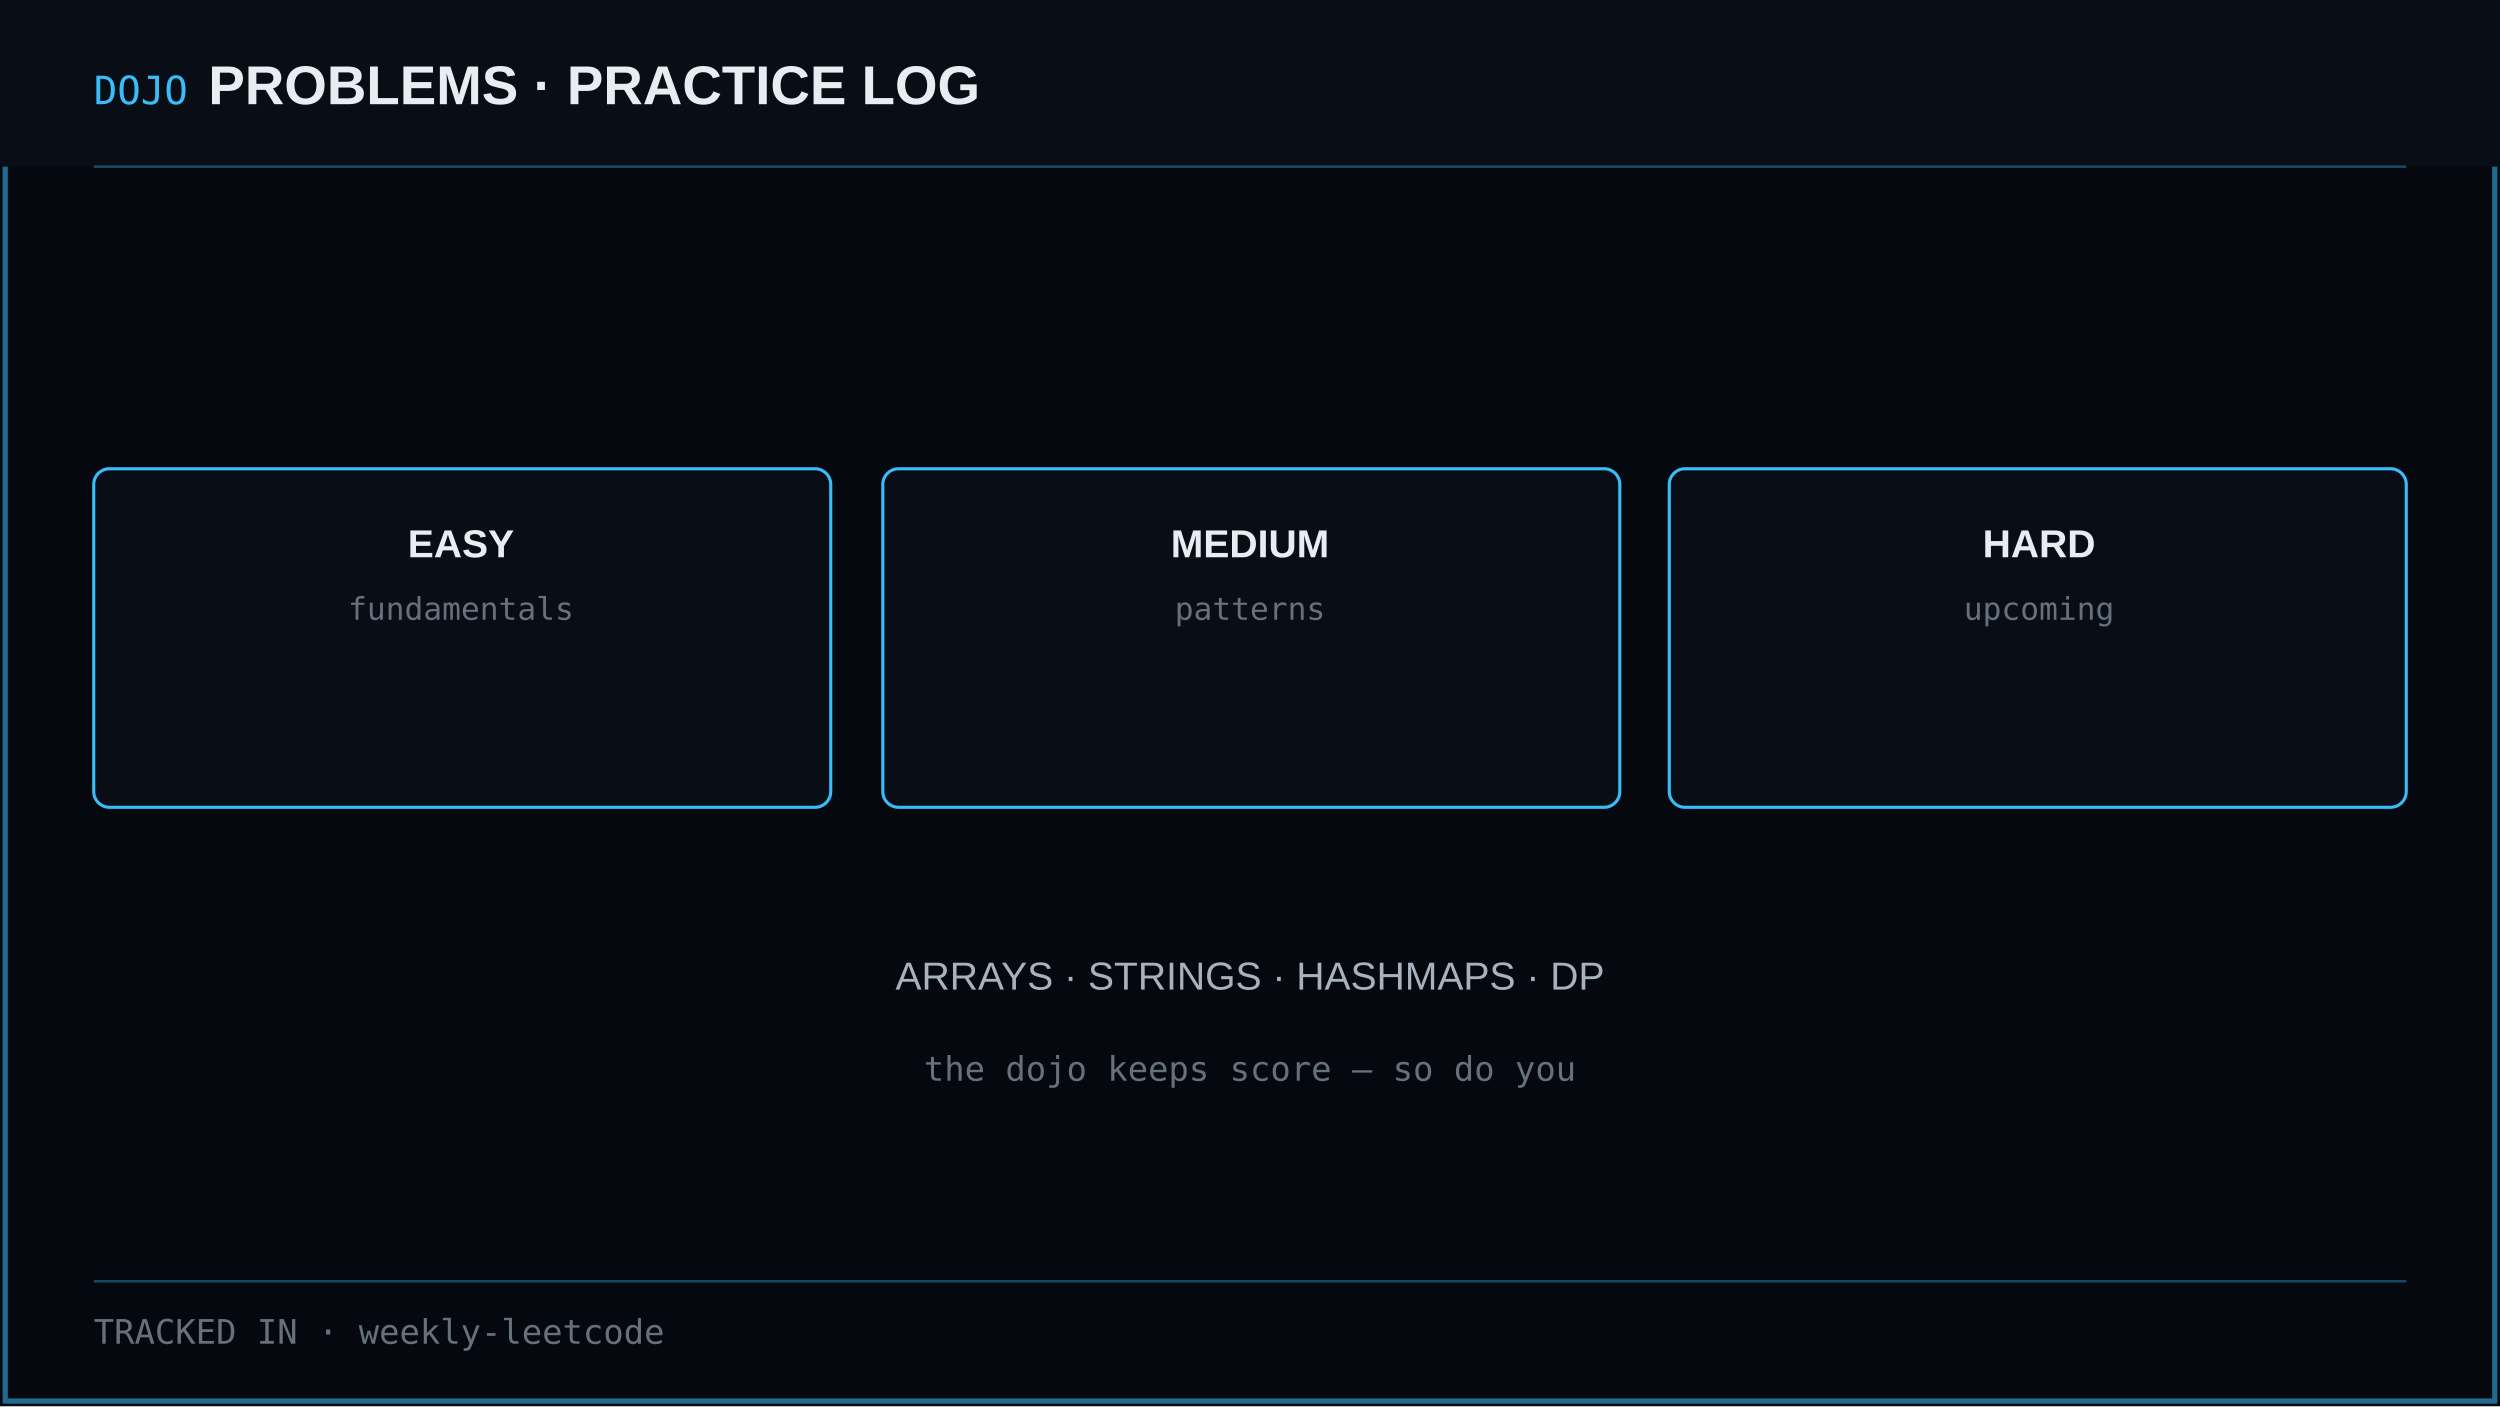
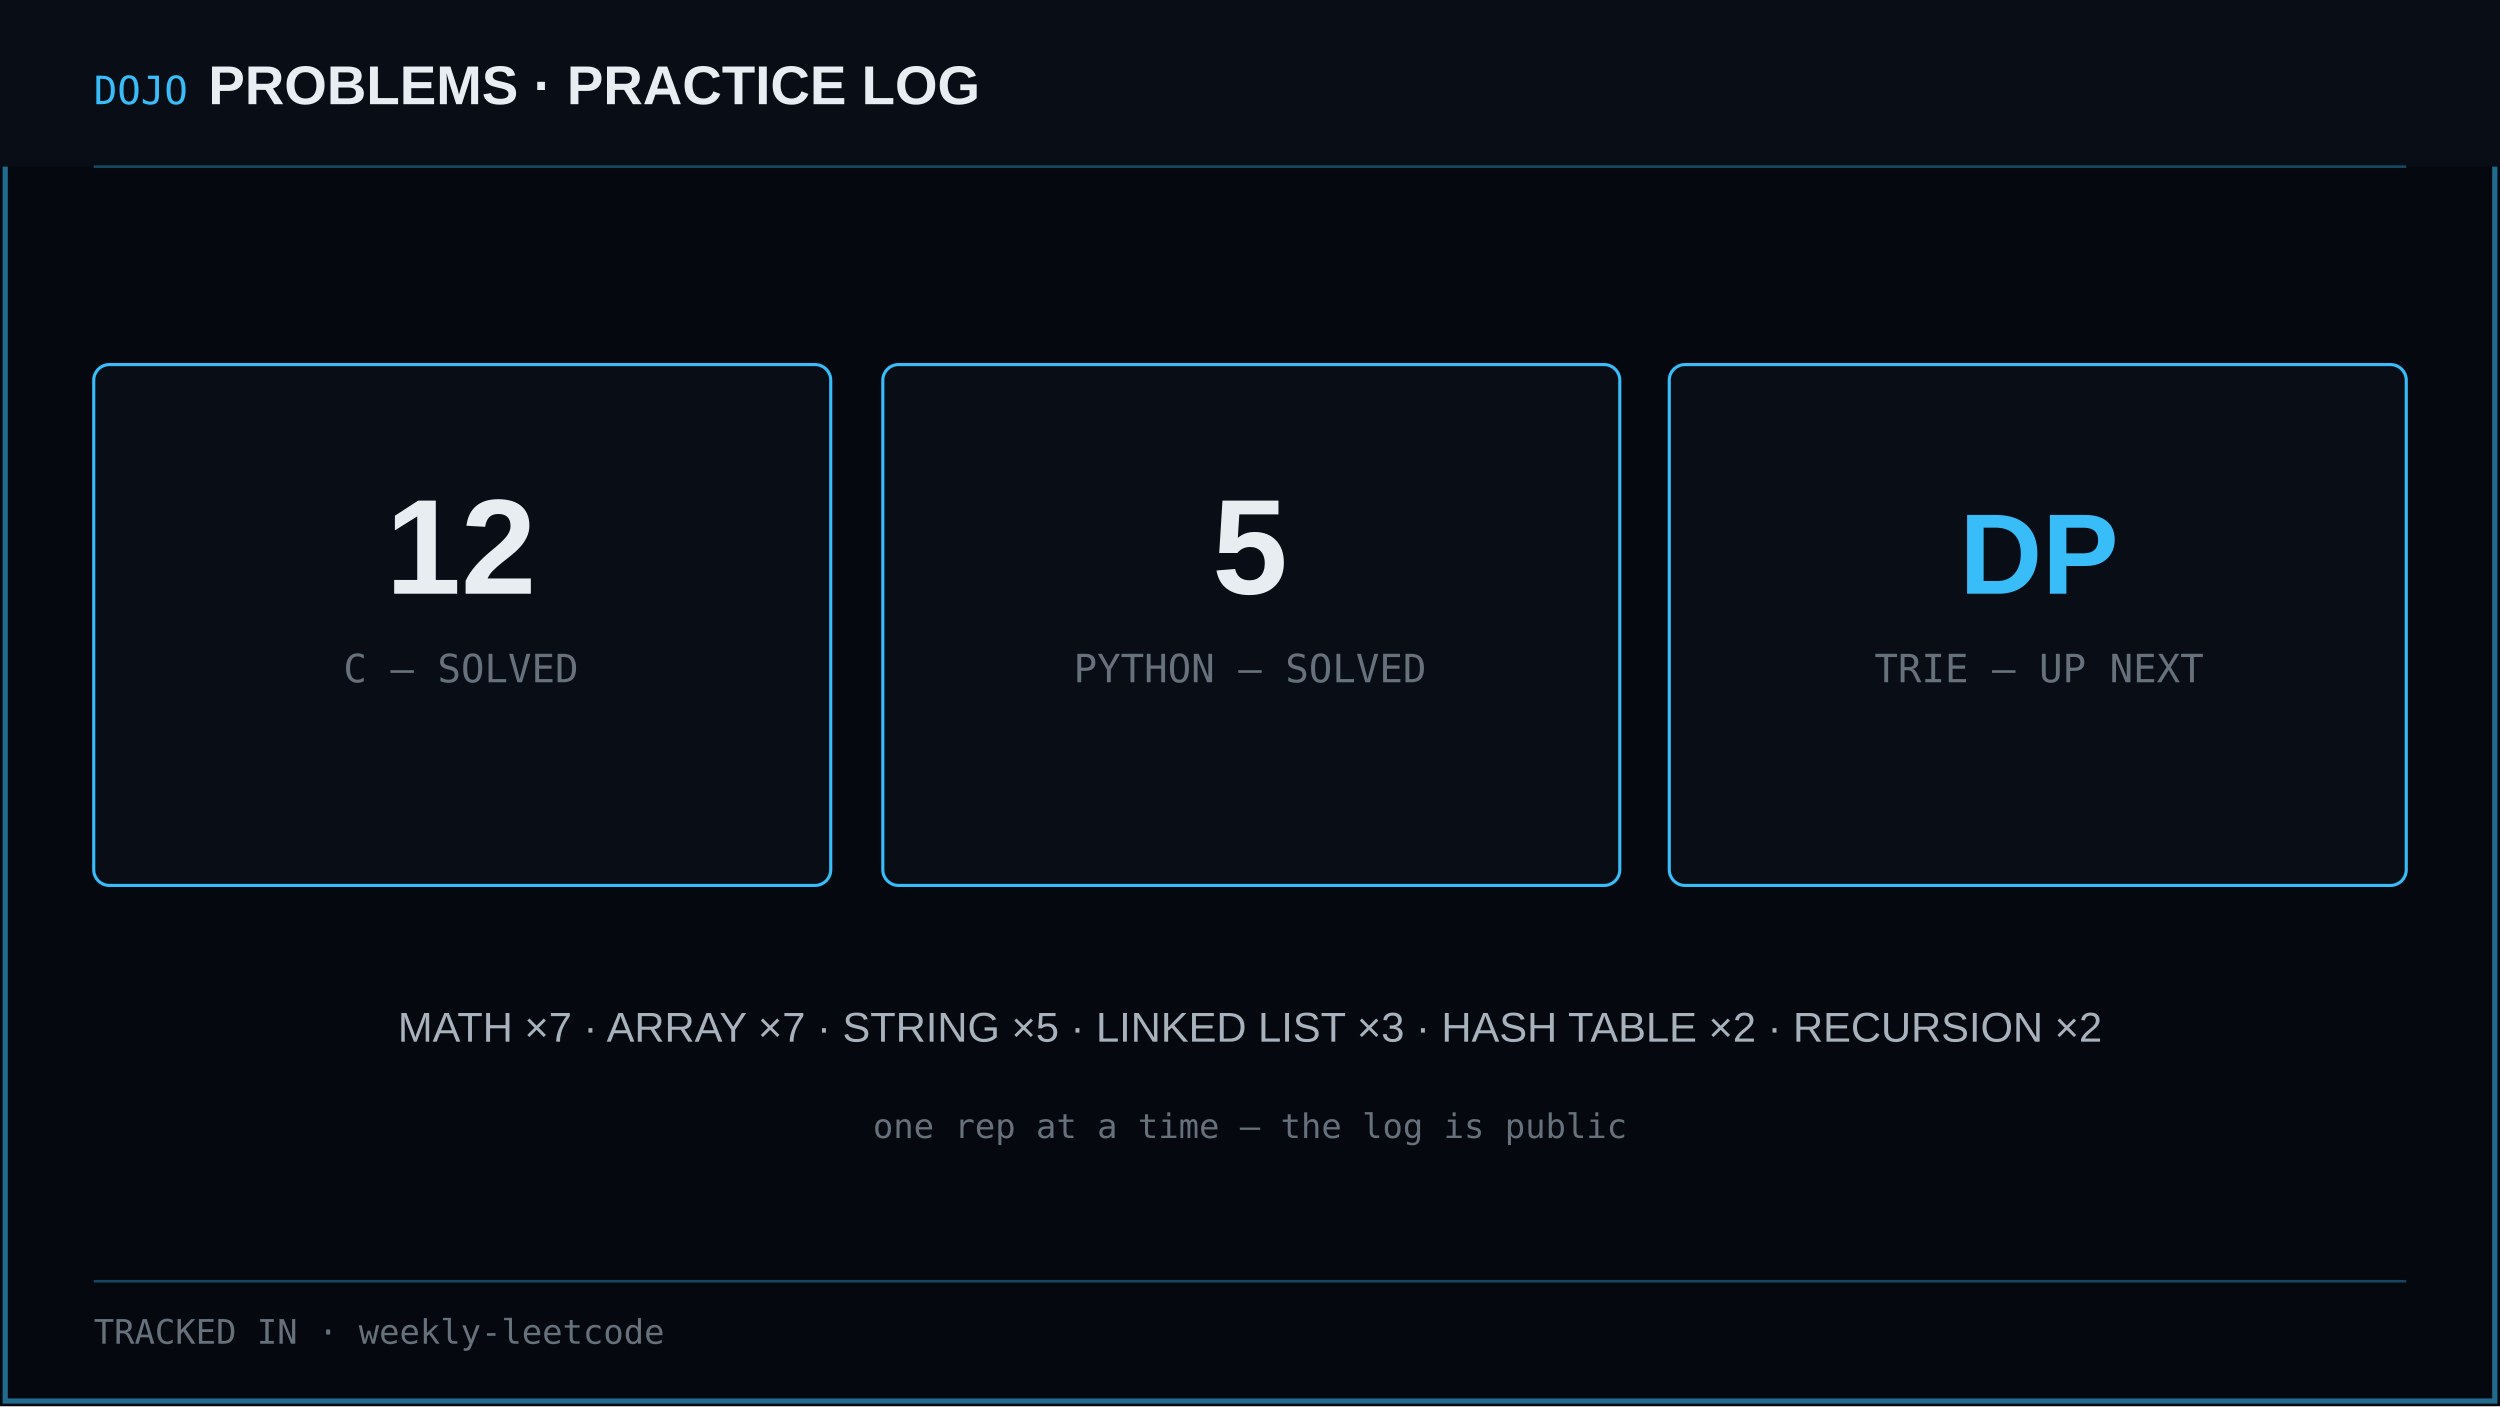
<svg xmlns="http://www.w3.org/2000/svg" viewBox="0 0 960 540">
  <rect width="960" height="540" fill="#05080e" />
  <rect x="2" y="2" width="956" height="536" fill="none" stroke="#38bdf8" stroke-width="2" opacity="0.55" />
  <rect x="0" y="0" width="960" height="64" fill="#080d16" />
  <text x="36" y="40" fill="#38bdf8" font-size="15" font-family="'JetBrains Mono', monospace">DOJO</text>
  <text x="80" y="40" fill="#e8edf2" font-size="21" font-family="Arial, sans-serif" font-weight="bold">PROBLEMS · PRACTICE LOG</text>
  <line x1="36" y1="64" x2="924" y2="64" stroke="#38bdf8" stroke-width="1" opacity="0.35" />
-   <rect x="36" y="180" width="283" height="130" rx="6" fill="#080d16" stroke="#38bdf8" stroke-width="1.2" />
-   <text x="177" y="214" fill="#e8edf2" font-size="15" font-family="Arial, sans-serif" font-weight="bold" text-anchor="middle">EASY</text>
-   <text x="177" y="238" fill="#66717c" font-size="12" font-family="'JetBrains Mono', monospace" text-anchor="middle">fundamentals</text>
-   <rect x="339" y="180" width="283" height="130" rx="6" fill="#080d16" stroke="#38bdf8" stroke-width="1.2" />
-   <text x="480" y="214" fill="#e8edf2" font-size="15" font-family="Arial, sans-serif" font-weight="bold" text-anchor="middle">MEDIUM</text>
-   <text x="480" y="238" fill="#66717c" font-size="12" font-family="'JetBrains Mono', monospace" text-anchor="middle">patterns</text>
-   <rect x="641" y="180" width="283" height="130" rx="6" fill="#080d16" stroke="#38bdf8" stroke-width="1.2" />
-   <text x="783" y="214" fill="#e8edf2" font-size="15" font-family="Arial, sans-serif" font-weight="bold" text-anchor="middle">HARD</text>
-   <text x="783" y="238" fill="#66717c" font-size="12" font-family="'JetBrains Mono', monospace" text-anchor="middle">upcoming</text>
-   <text x="480" y="380" fill="#a8b2bd" font-size="15" font-family="Arial, sans-serif" text-anchor="middle">ARRAYS · STRINGS · HASHMAPS · DP</text>
-   <text x="480" y="415" fill="#66717c" font-size="13" font-family="'JetBrains Mono', monospace" text-anchor="middle">the dojo keeps score — so do you</text>
+   <rect x="36" y="140" width="283" height="200" rx="6" fill="#080d16" stroke="#38bdf8" stroke-width="1.2" />
+   <text x="177" y="228" fill="#e8edf2" font-size="52" font-family="Arial, sans-serif" font-weight="bold" text-anchor="middle">12</text>
+   <text x="177" y="262" fill="#66717c" font-size="15" font-family="'JetBrains Mono', monospace" text-anchor="middle">C — SOLVED</text>
+   <rect x="339" y="140" width="283" height="200" rx="6" fill="#080d16" stroke="#38bdf8" stroke-width="1.2" />
+   <text x="480" y="228" fill="#e8edf2" font-size="52" font-family="Arial, sans-serif" font-weight="bold" text-anchor="middle">5</text>
+   <text x="480" y="262" fill="#66717c" font-size="15" font-family="'JetBrains Mono', monospace" text-anchor="middle">PYTHON — SOLVED</text>
+   <rect x="641" y="140" width="283" height="200" rx="6" fill="#080d16" stroke="#38bdf8" stroke-width="1.2" />
+   <text x="783" y="228" fill="#38bdf8" font-size="44" font-family="Arial, sans-serif" font-weight="bold" text-anchor="middle">DP</text>
+   <text x="783" y="262" fill="#66717c" font-size="15" font-family="'JetBrains Mono', monospace" text-anchor="middle">TRIE — UP NEXT</text>
+   <text x="480" y="400" fill="#a8b2bd" font-size="16" font-family="Arial, sans-serif" text-anchor="middle">MATH ×7 · ARRAY ×7 · STRING ×5 · LINKED LIST ×3 · HASH TABLE ×2 · RECURSION ×2</text>
+   <text x="480" y="437" fill="#66717c" font-size="13" font-family="'JetBrains Mono', monospace" text-anchor="middle">one rep at a time — the log is public</text>
  <line x1="36" y1="492" x2="924" y2="492" stroke="#38bdf8" stroke-width="1" opacity="0.35" />
  <text x="36" y="516" fill="#66717c" font-size="13" font-family="'JetBrains Mono', monospace">TRACKED IN · weekly-leetcode</text>
</svg>
